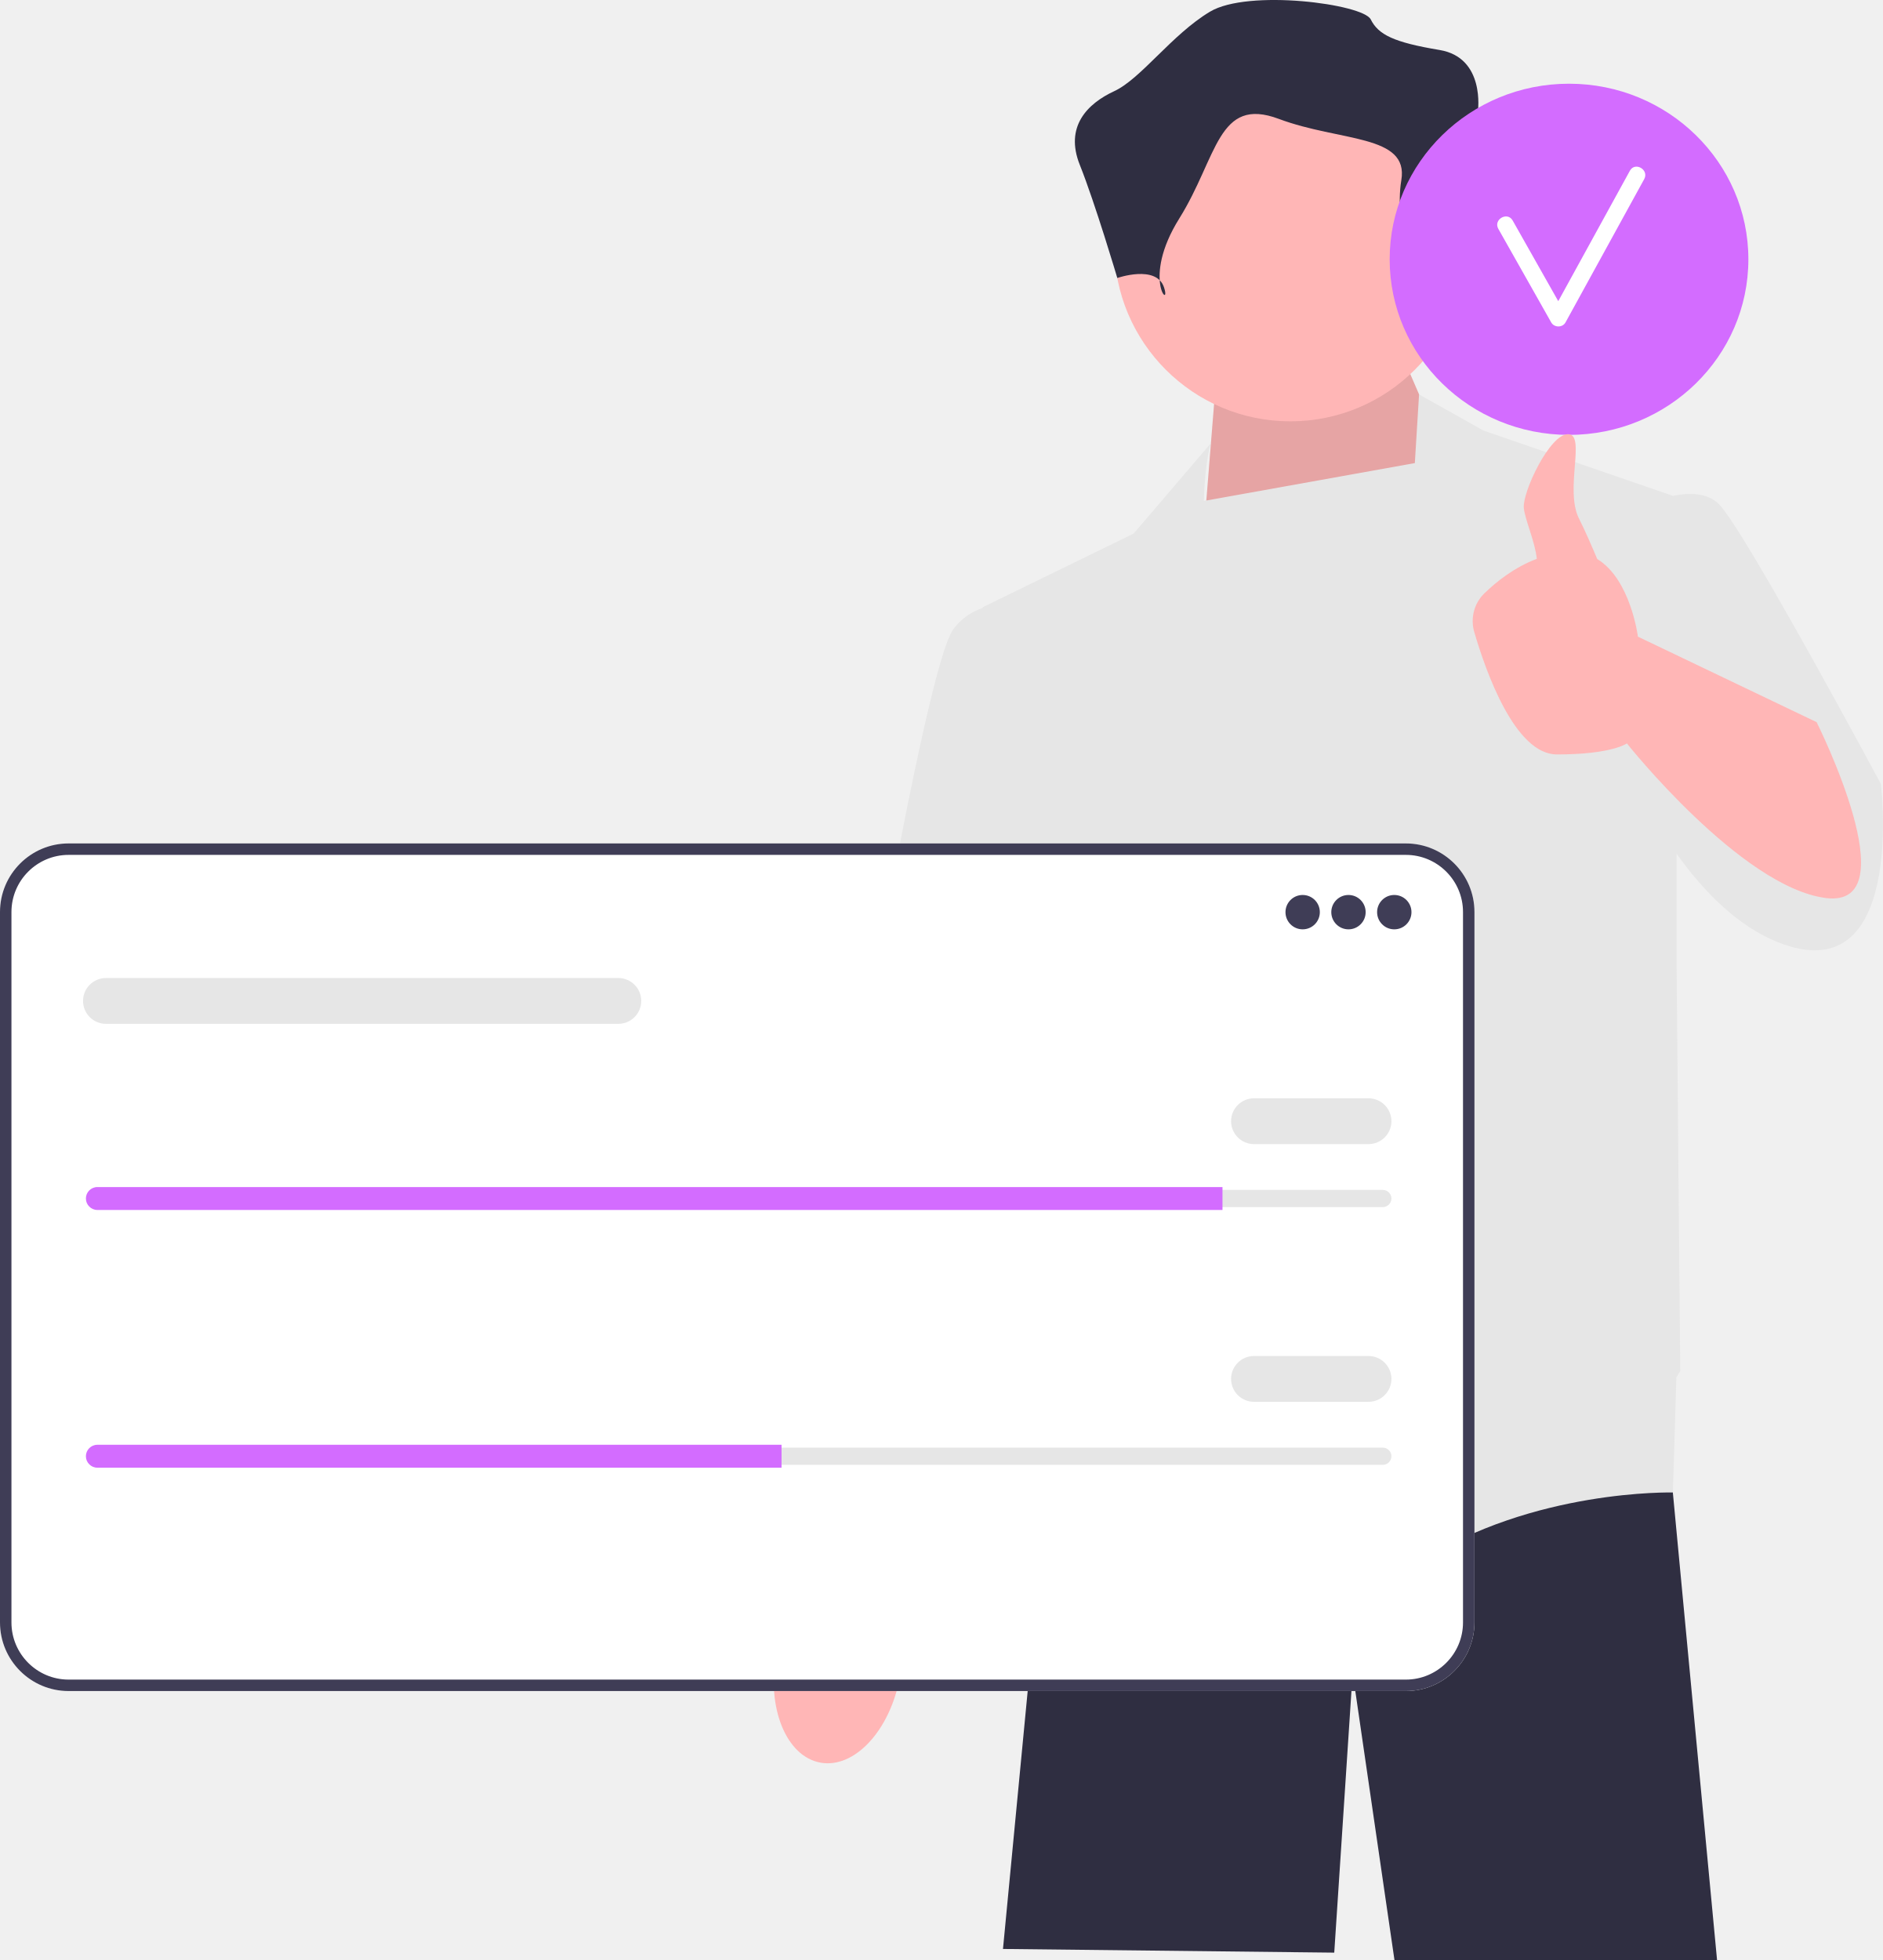
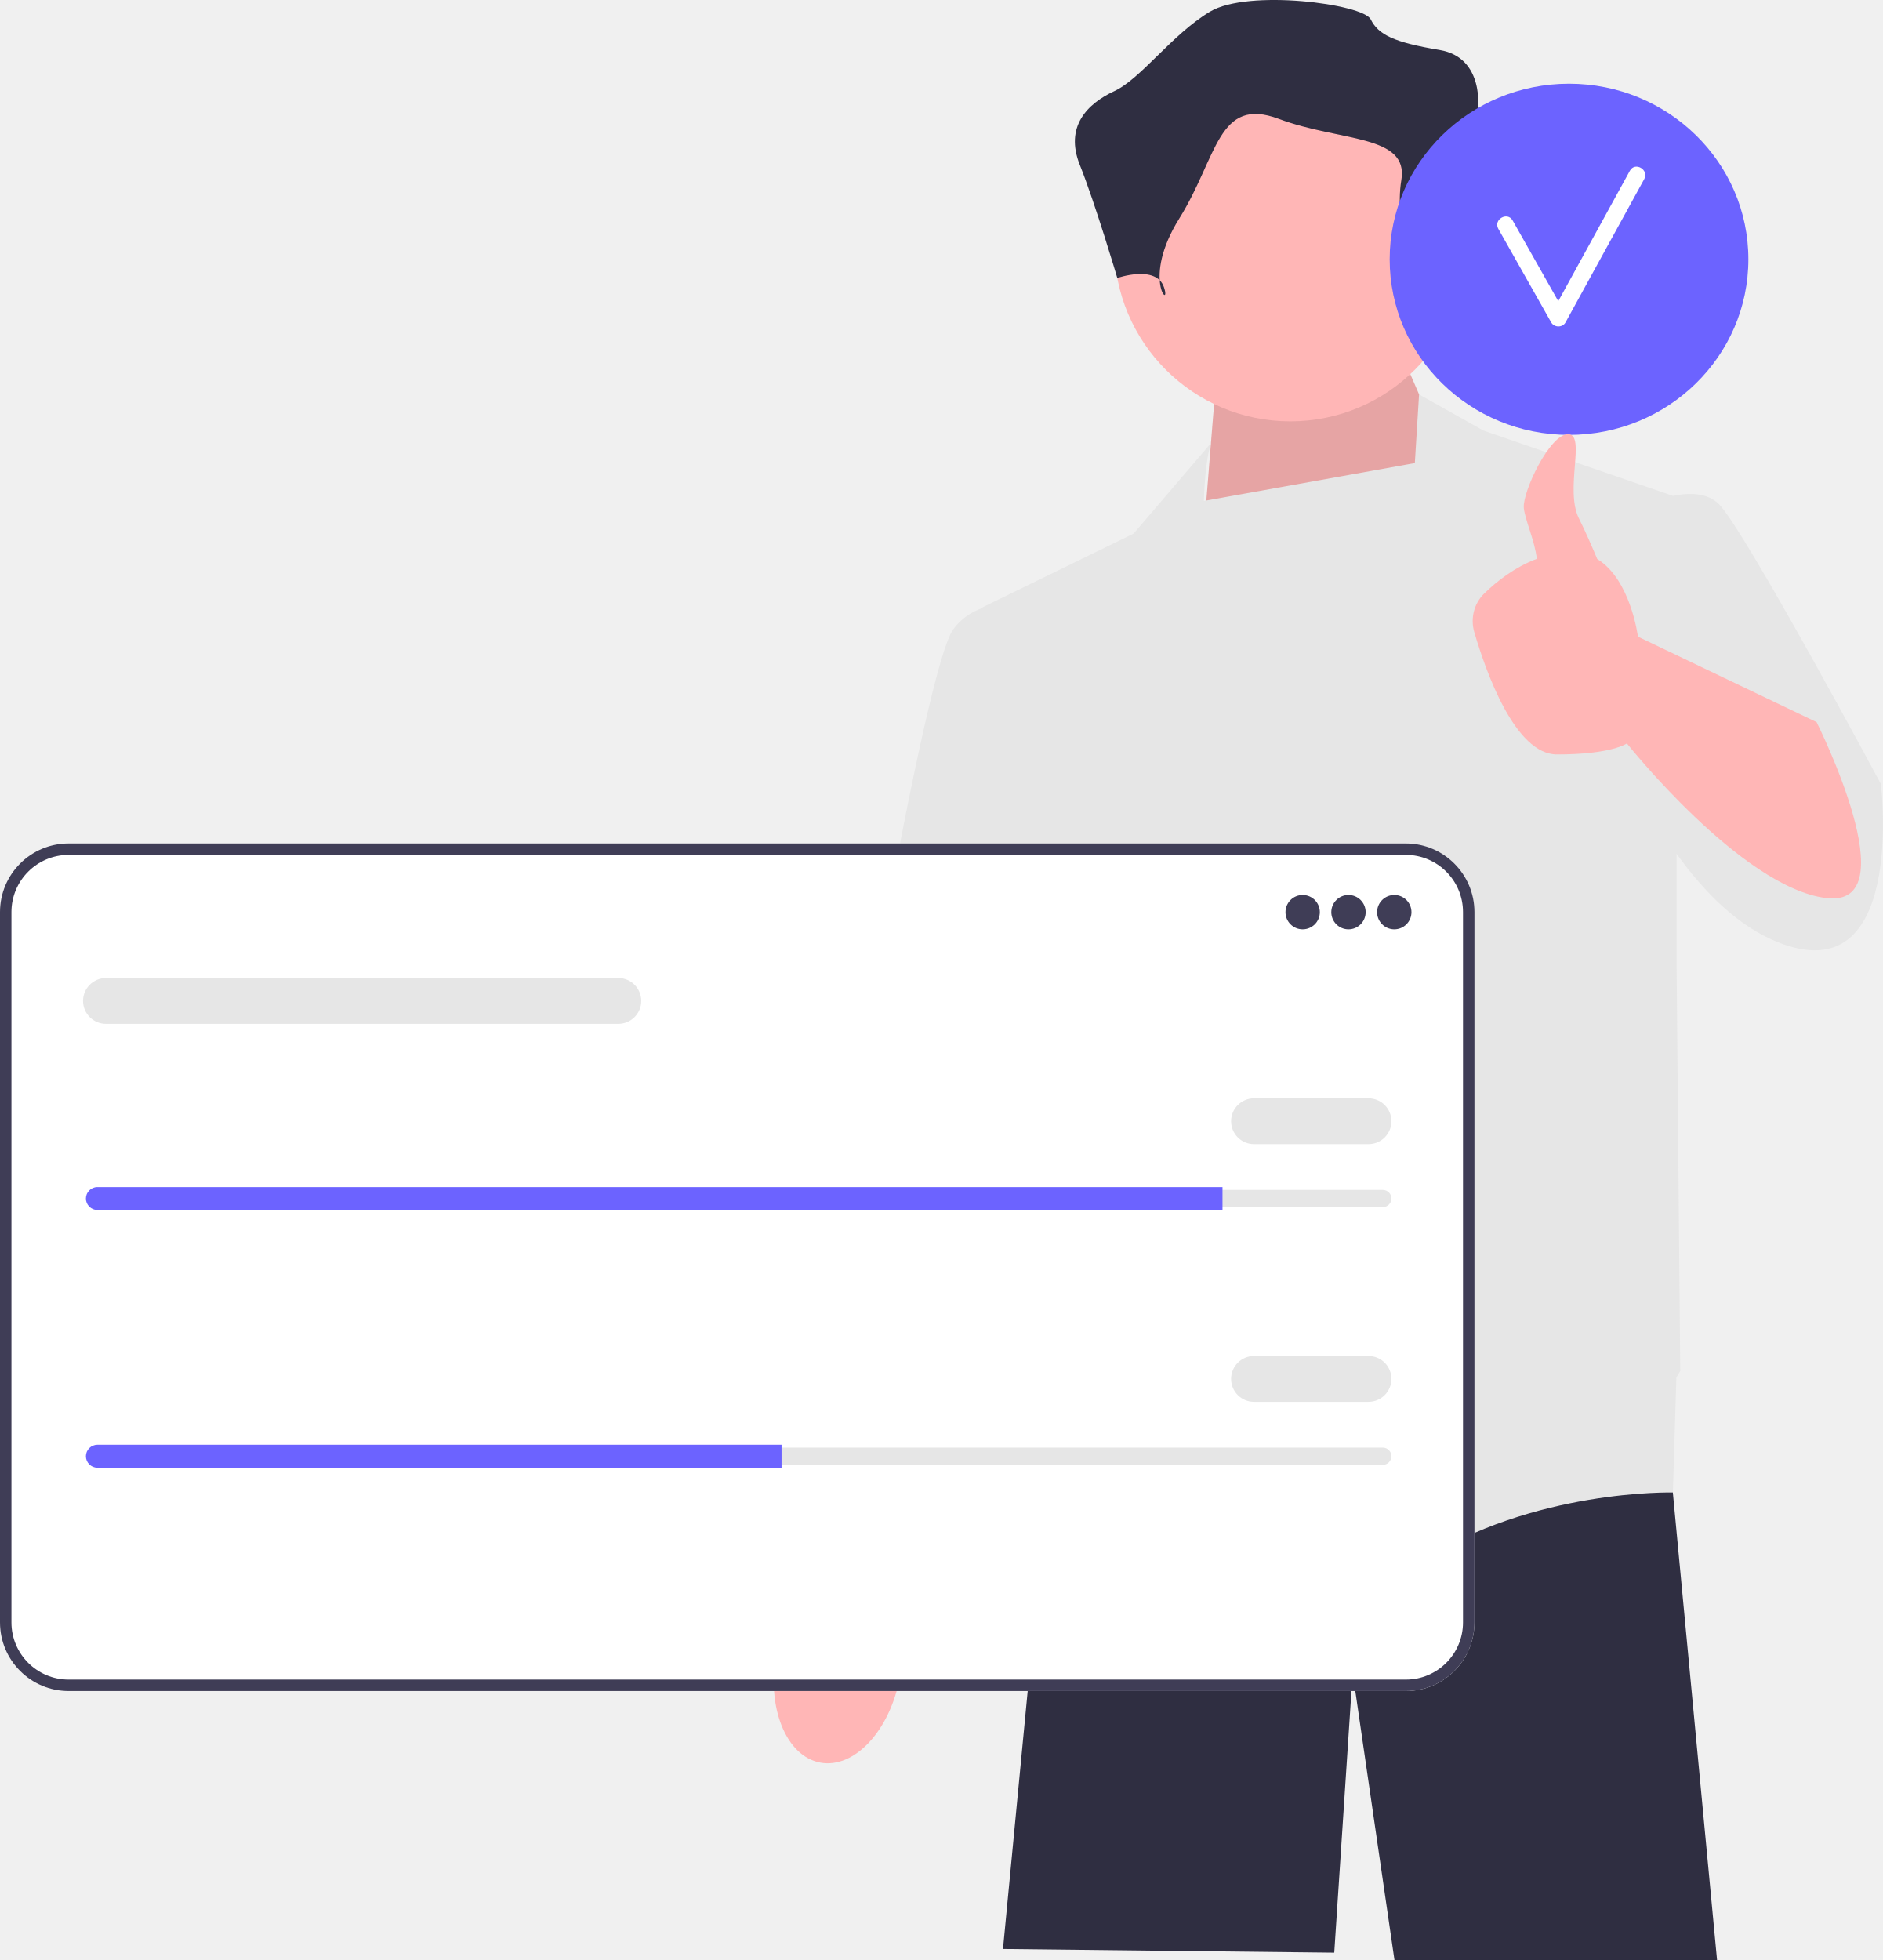
- <svg xmlns="http://www.w3.org/2000/svg" width="511.563" height="532.448" viewBox="0 0 511.563 532.448">
+ <svg xmlns="http://www.w3.org/2000/svg" viewBox="0 0 511.563 532.448">
  <polygon points="454.491 405.208 454.481 405.448 466.491 532.448 378.851 532.448 367.491 454.448 362.491 530.448 272.491 529.448 282.051 429.668 290.181 383.418 290.181 383.408 291.401 376.448 452.101 376.448 452.311 378.968 454.491 405.208" fill="#2f2e41" />
  <path d="M222.883,478.831c9.282,1.691,18.96-8.762,21.618-23.348,1.163-6.385,.788-12.503-.78-17.506l1.423-8.408,23.883-113.109s43.98-87.975,43.979-103.248c-.001-15.273-12.722-22.763-12.722-22.763l-17.214,.161-53.983,131.847-9.722,97.43-1.573,13.367c-3.232,4.129-5.741,9.721-6.903,16.106-2.657,14.586,2.713,27.78,11.995,29.471Z" fill="#ffb6b6" />
  <polygon points="397.991 135.948 381.991 98.948 329.991 107.948 326.491 151.48 397.991 135.948" fill="#ffb6b6" />
  <polygon points="397.991 135.948 381.991 98.948 329.991 107.948 326.491 151.48 397.991 135.948" opacity=".1" />
  <path d="M510.991,212.948s-37-69-44-76c-3.116-3.116-8.015-3.16-12.493-2.251l-51.507-17.749-17.458-9.809-1.15,18.662-57.315,10.287c.318-11.381,1.924-15.71,1.924-15.71l-21,24.569-41,20,.022,.18c-3.009,1.05-5.861,2.847-8.022,5.82-8,11-30,145-30,145l47,10,6.396-40.14,4.604,36.14,3.5,67.5s64,55,95,35,69-19,69-19l.948-31.288c.675-1.079,1.052-1.712,1.052-1.712l-1-110.984v-29.532c7.618,10.614,16.812,19.741,27.5,24.016,35,14,28-43,28-43Z" fill="#e6e6e6" />
  <circle cx="350.556" cy="66.62" r="47.838" fill="#ffb6b6" />
  <path d="M384.875,80.139s4.16-14.56,13.52-13.52c9.36,1.04,11.44-7.28,9.36-11.44-2.08-4.16-6.24-24.959-6.24-24.959,0,0,2.08-14.56-10.4-16.639-12.48-2.08-16.639-4.16-18.719-8.32-2.08-4.16-33.279-8.32-43.679-2.08-10.4,6.24-18.719,18.212-25.999,21.585-7.28,3.374-13.52,9.614-9.36,20.013,4.16,10.4,10.193,30.739,10.193,30.739,0,0,10.606-3.7,12.686,2.54,2.08,6.24-6.24-2.08,4.16-18.719,10.4-16.639,10.4-33.279,27.039-27.039,16.639,6.24,35.359,4.16,33.279,16.639-2.08,12.48,4.16,31.199,4.16,31.199Z" fill="#2f2e41" />
  <g>
    <path d="M381.949,459.384H18.633c-10.275,0-18.633-8.359-18.633-18.633V247.758c0-10.274,8.359-18.633,18.633-18.633H381.949c10.275,0,18.633,8.359,18.633,18.633v192.993c0,10.274-8.359,18.633-18.633,18.633Z" fill="#fff" />
    <path d="M381.949,459.384H18.633c-10.275,0-18.633-8.359-18.633-18.633V247.758c0-10.274,8.359-18.633,18.633-18.633H381.949c10.275,0,18.633,8.359,18.633,18.633v192.993c0,10.274-8.359,18.633-18.633,18.633ZM18.633,232.236c-8.558,0-15.522,6.963-15.522,15.522v192.993c0,8.558,6.963,15.522,15.522,15.522H381.949c8.558,0,15.522-6.963,15.522-15.522V247.758c0-8.558-6.963-15.522-15.522-15.522H18.633Z" fill="#3f3d56" />
    <circle cx="353.908" cy="247.794" r="4.667" fill="#3f3d56" />
    <circle cx="366.355" cy="247.794" r="4.667" fill="#3f3d56" />
    <circle cx="378.801" cy="247.794" r="4.667" fill="#3f3d56" />
    <path d="M26.449,323.251c-1.287,0-2.334,1.047-2.334,2.334,0,.627,.242,1.208,.682,1.636,.444,.454,1.025,.697,1.652,.697H375.69c1.287,0,2.334-1.047,2.334-2.334,0-.627-.242-1.208-.682-1.636-.444-.454-1.025-.697-1.652-.697H26.449Z" fill="#e6e6e6" />
-     <path d="M332.127,322.473v6.223H26.449c-.856,0-1.634-.342-2.194-.918-.576-.56-.918-1.338-.918-2.194,0-1.711,1.4-3.112,3.112-3.112H332.127Z" fill="#d36cff" />
+     <path d="M332.127,322.473v6.223H26.449c-.856,0-1.634-.342-2.194-.918-.576-.56-.918-1.338-.918-2.194,0-1.711,1.4-3.112,3.112-3.112H332.127Z" fill="#6C63FF" />
    <path d="M371.8,310.805h-31.116c-3.431,0-6.223-2.791-6.223-6.223s2.792-6.223,6.223-6.223h31.116c3.431,0,6.223,2.791,6.223,6.223s-2.792,6.223-6.223,6.223Z" fill="#e6e6e6" />
    <path d="M167.99,278.133H28.782c-3.431,0-6.223-2.791-6.223-6.223s2.792-6.223,6.223-6.223H167.99c3.431,0,6.223,2.791,6.223,6.223s-2.792,6.223-6.223,6.223Z" fill="#e6e6e6" />
    <path d="M26.449,393.262c-1.287,0-2.334,1.047-2.334,2.334,0,.627,.242,1.208,.682,1.636,.444,.454,1.025,.697,1.652,.697H375.69c1.287,0,2.334-1.047,2.334-2.334,0-.627-.242-1.208-.682-1.636-.444-.454-1.025-.697-1.652-.697H26.449Z" fill="#e6e6e6" />
-     <path d="M212.33,392.485v6.223H26.449c-.856,0-1.634-.342-2.194-.918-.576-.56-.918-1.338-.918-2.194,0-1.711,1.4-3.112,3.112-3.112H212.33Z" fill="#d36cff" />
+     <path d="M212.33,392.485v6.223H26.449c-.856,0-1.634-.342-2.194-.918-.576-.56-.918-1.338-.918-2.194,0-1.711,1.4-3.112,3.112-3.112H212.33Z" fill="#6C63FF" />
    <path d="M371.8,380.816h-31.116c-3.431,0-6.223-2.791-6.223-6.223s2.792-6.223,6.223-6.223h31.116c3.431,0,6.223,2.791,6.223,6.223s-2.792,6.223-6.223,6.223Z" fill="#e6e6e6" />
  </g>
  <g>
-     <ellipse cx="426.274" cy="70.441" rx="48.726" ry="47.7" fill="#d36cff" />
+     <ellipse cx="426.274" cy="70.441" rx="48.726" ry="47.7" fill="#6C63FF" />
    <path d="M442.811,46.381c-6.487,11.812-12.974,23.624-19.461,35.437-4.134-7.305-8.246-14.623-12.391-21.922-1.431-2.521-5.325-.254-3.89,2.274,4.804,8.461,9.559,16.951,14.364,25.413,.821,1.447,3.077,1.48,3.89,0,7.126-12.976,14.252-25.951,21.378-38.927,1.396-2.543-2.492-4.818-3.89-2.274Z" fill="#fff" />
  </g>
  <path d="M493.538,196.172l-48.547-23.223s-1.95-15.544-11.054-21.088c-1.548-3.692-3.329-7.749-4.946-10.963-4-7.949,2-22.949-3-22.949s-12.391,15.775-12,20c.3,3.243,2.981,8.905,3.534,13.861-6.097,2.299-11.016,6.241-14.25,9.379-2.799,2.716-3.838,6.768-2.745,10.511,3.169,10.847,11.092,33.249,22.46,33.249,15,0,19-3,19-3,0,0,31,39,54,42s-2.453-47.777-2.453-47.777Z" fill="#ffb6b6" />
</svg>
